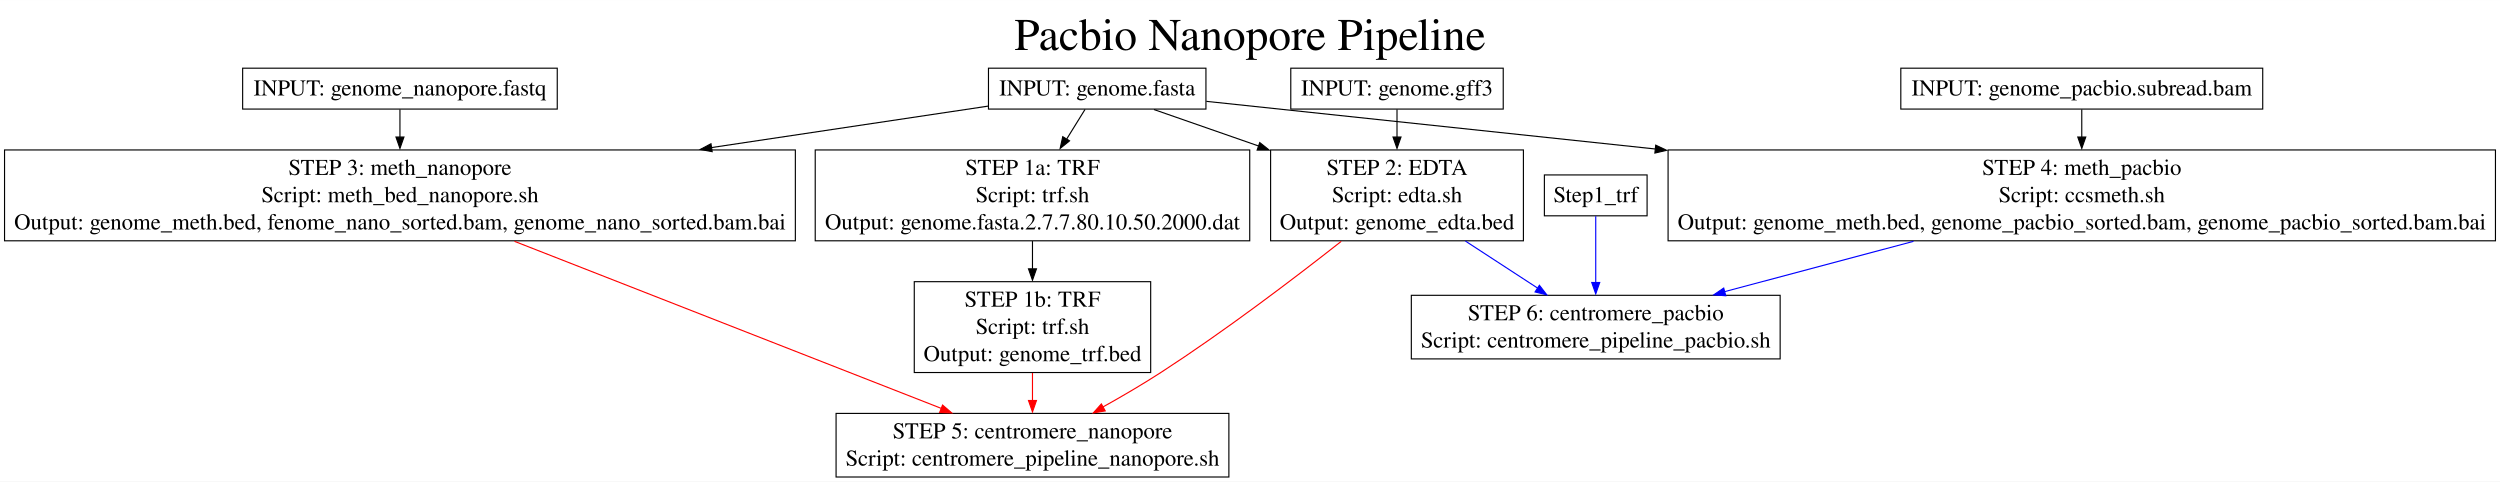
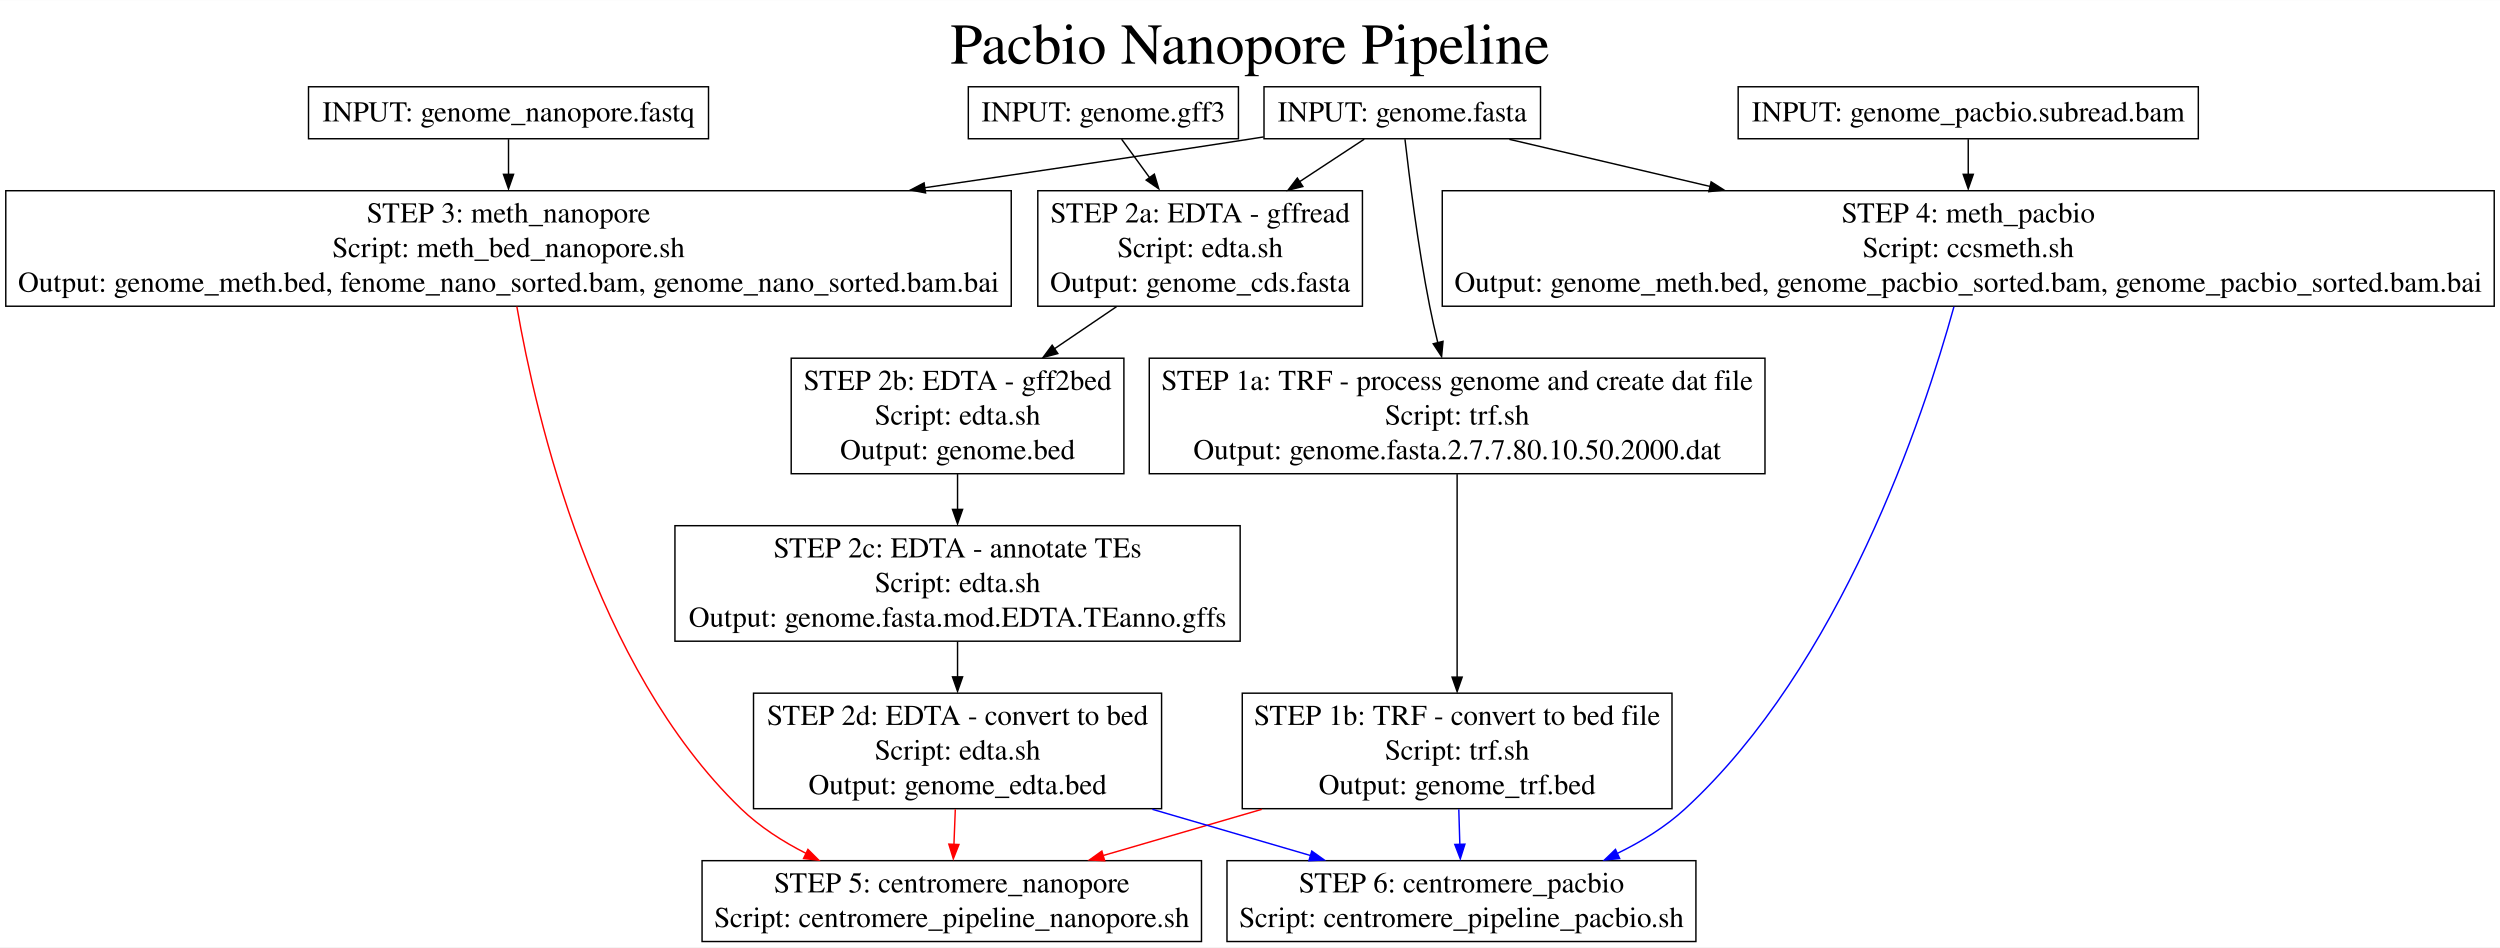
- <svg xmlns="http://www.w3.org/2000/svg" width="2201pt" height="424pt" viewBox="0.00 0.00 2201.48 424.00">
-   <g id="graph0" class="graph" transform="scale(1 1) rotate(0) translate(4 420)">
-     <polygon fill="white" stroke="none" points="-4,4 -4,-420 2197.48,-420 2197.48,4 -4,4" />
-     <text text-anchor="middle" x="1096.74" y="-376" font-family="Times,serif" font-size="40.00">Pacbio Nanopore Pipeline</text>
+ <svg xmlns="http://www.w3.org/2000/svg" width="1731pt" height="656pt" viewBox="0.00 0.00 1731.48 656.00">
+   <g id="graph0" class="graph" transform="scale(1 1) rotate(0) translate(4 652)">
+     <polygon fill="white" stroke="none" points="-4,4 -4,-652 1727.48,-652 1727.48,4 -4,4" />
+     <text text-anchor="middle" x="861.74" y="-608" font-family="Times,serif" font-size="40.00">Pacbio Nanopore Pipeline</text>
    <g id="node1" class="node">
-       <polygon fill="none" stroke="black" points="1057.94,-360 866.44,-360 866.44,-324 1057.94,-324 1057.94,-360" />
-       <text text-anchor="middle" x="962.19" y="-336" font-family="Times,serif" font-size="20.00">INPUT: genome.fasta</text>
+       <polygon fill="none" stroke="black" points="1062.94,-592 871.44,-592 871.44,-556 1062.94,-556 1062.94,-592" />
+       <text text-anchor="middle" x="967.19" y="-568" font-family="Times,serif" font-size="20.00">INPUT: genome.fasta</text>
    </g>
    <g id="node5" class="node">
-       <polygon fill="none" stroke="black" points="1096.5,-288 713.88,-288 713.88,-208 1096.5,-208 1096.5,-288" />
-       <text text-anchor="middle" x="905.19" y="-266" font-family="Times,serif" font-size="20.00">STEP 1a: TRF</text>
-       <text text-anchor="middle" x="905.19" y="-242" font-family="Times,serif" font-size="20.00">		Script: trf.sh</text>
-       <text text-anchor="middle" x="905.19" y="-218" font-family="Times,serif" font-size="20.00">		Output: genome.fasta.2.7.7.80.10.50.2000.dat</text>
+       <polygon fill="none" stroke="black" points="1218.41,-404 791.98,-404 791.98,-324 1218.41,-324 1218.41,-404" />
+       <text text-anchor="middle" x="1005.19" y="-382" font-family="Times,serif" font-size="20.00">STEP 1a: TRF - process genome and create dat file</text>
+       <text text-anchor="middle" x="1005.19" y="-358" font-family="Times,serif" font-size="20.00">		Script: trf.sh</text>
+       <text text-anchor="middle" x="1005.19" y="-334" font-family="Times,serif" font-size="20.00">		Output: genome.fasta.2.7.7.80.10.50.2000.dat</text>
    </g>
    <g id="edge1" class="edge">
-       <path fill="none" stroke="black" d="M951.47,-323.7C946.83,-316.2 941.13,-307.01 935.35,-297.68" />
-       <polygon fill="black" stroke="black" points="937.81,-296.01 929.57,-289.35 931.86,-299.69 937.81,-296.01" />
+       <path fill="none" stroke="black" d="M969.07,-555.68C971.97,-530.21 978.06,-481.19 986.19,-440 987.82,-431.75 989.79,-423.06 991.83,-414.62" />
+       <polygon fill="black" stroke="black" points="995.42,-415.68 994.44,-405.14 988.63,-413.99 995.42,-415.68" />
    </g>
    <g id="node7" class="node">
-       <polygon fill="none" stroke="black" points="1337.5,-288 1114.88,-288 1114.88,-208 1337.5,-208 1337.5,-288" />
-       <text text-anchor="middle" x="1226.19" y="-266" font-family="Times,serif" font-size="20.00">STEP 2: EDTA</text>
-       <text text-anchor="middle" x="1226.19" y="-242" font-family="Times,serif" font-size="20.00">		Script: edta.sh</text>
-       <text text-anchor="middle" x="1226.19" y="-218" font-family="Times,serif" font-size="20.00">		Output: genome_edta.bed</text>
+       <polygon fill="none" stroke="black" points="939.61,-520 714.77,-520 714.77,-440 939.61,-440 939.61,-520" />
+       <text text-anchor="middle" x="827.19" y="-498" font-family="Times,serif" font-size="20.00">STEP 2a: EDTA - gffread</text>
+       <text text-anchor="middle" x="827.19" y="-474" font-family="Times,serif" font-size="20.00">		Script: edta.sh</text>
+       <text text-anchor="middle" x="827.19" y="-450" font-family="Times,serif" font-size="20.00">		Output: genome_cds.fasta</text>
    </g>
    <g id="edge3" class="edge">
-       <path fill="none" stroke="black" d="M1012.16,-323.59C1038.44,-314.43 1071.91,-302.77 1104.53,-291.4" />
-       <polygon fill="black" stroke="black" points="1105.33,-294.48 1113.62,-287.88 1103.02,-287.87 1105.33,-294.48" />
+       <path fill="none" stroke="black" d="M940.86,-555.7C928.03,-547.26 911.93,-536.69 895.93,-526.17" />
+       <polygon fill="black" stroke="black" points="898.35,-522.92 888.07,-520.35 894.51,-528.77 898.35,-522.92" />
+     </g>
+     <g id="node11" class="node">
+       <polygon fill="none" stroke="black" points="696.38,-520 0,-520 0,-440 696.38,-440 696.38,-520" />
+       <text text-anchor="middle" x="348.19" y="-498" font-family="Times,serif" font-size="20.00">STEP 3: meth_nanopore</text>
+       <text text-anchor="middle" x="348.19" y="-474" font-family="Times,serif" font-size="20.00">		Script: meth_bed_nanopore.sh</text>
+       <text text-anchor="middle" x="348.19" y="-450" font-family="Times,serif" font-size="20.00">		Output: genome_meth.bed, fenome_nano_sorted.bam, genome_nano_sorted.bam.bai</text>
+     </g>
+     <g id="edge7" class="edge">
+       <path fill="none" stroke="black" d="M871.15,-557.24C868.47,-556.82 865.81,-556.41 863.19,-556 789.79,-544.66 710.42,-532.86 636.49,-522.08" />
+       <polygon fill="black" stroke="black" points="637.02,-518.48 626.62,-520.5 636.01,-525.4 637.02,-518.48" />
+     </g>
+     <g id="node12" class="node">
+       <polygon fill="none" stroke="black" points="1723.48,-520 994.9,-520 994.9,-440 1723.48,-440 1723.48,-520" />
+       <text text-anchor="middle" x="1359.19" y="-498" font-family="Times,serif" font-size="20.00">STEP 4: meth_pacbio</text>
+       <text text-anchor="middle" x="1359.19" y="-474" font-family="Times,serif" font-size="20.00">		Script: ccsmeth.sh</text>
+       <text text-anchor="middle" x="1359.19" y="-450" font-family="Times,serif" font-size="20.00">		Output: genome_meth.bed, genome_pacbio_sorted.bam, genome_pacbio_sorted.bam.bai</text>
+     </g>
+     <g id="edge8" class="edge">
+       <path fill="none" stroke="black" d="M1041.38,-555.59C1080.96,-546.3 1131.52,-534.43 1180.61,-522.91" />
+       <polygon fill="black" stroke="black" points="1181.12,-526.15 1190.06,-520.46 1179.52,-519.34 1181.12,-526.15" />
+     </g>
+     <g id="node2" class="node">
+       <polygon fill="none" stroke="black" points="853.73,-592 666.65,-592 666.65,-556 853.73,-556 853.73,-592" />
+       <text text-anchor="middle" x="760.19" y="-568" font-family="Times,serif" font-size="20.00">INPUT: genome.gff3</text>
+     </g>
+     <g id="edge9" class="edge">
+       <path fill="none" stroke="black" d="M772.79,-555.7C778.36,-548.04 785.22,-538.63 792.17,-529.09" />
+       <polygon fill="black" stroke="black" points="795.48,-531.49 798.53,-521.35 789.82,-527.37 795.48,-531.49" />
+     </g>
+     <g id="node3" class="node">
+       <polygon fill="none" stroke="black" points="486.71,-592 209.67,-592 209.67,-556 486.71,-556 486.71,-592" />
+       <text text-anchor="middle" x="348.19" y="-568" font-family="Times,serif" font-size="20.00">INPUT: genome_nanopore.fastq</text>
+     </g>
+     <g id="edge10" class="edge">
+       <path fill="none" stroke="black" d="M348.19,-555.7C348.19,-548.59 348.19,-539.96 348.19,-531.13" />
+       <polygon fill="black" stroke="black" points="351.69,-531.35 348.19,-521.35 344.69,-531.35 351.69,-531.35" />
+     </g>
+     <g id="node4" class="node">
+       <polygon fill="none" stroke="black" points="1518.54,-592 1199.84,-592 1199.84,-556 1518.54,-556 1518.54,-592" />
+       <text text-anchor="middle" x="1359.19" y="-568" font-family="Times,serif" font-size="20.00">INPUT: genome_pacbio.subread.bam</text>
+     </g>
+     <g id="edge11" class="edge">
+       <path fill="none" stroke="black" d="M1359.19,-555.7C1359.19,-548.59 1359.19,-539.96 1359.19,-531.13" />
+       <polygon fill="black" stroke="black" points="1362.69,-531.35 1359.19,-521.35 1355.69,-531.35 1362.69,-531.35" />
+     </g>
+     <g id="node6" class="node">
+       <polygon fill="none" stroke="black" points="1154.01,-172 856.38,-172 856.38,-92 1154.01,-92 1154.01,-172" />
+       <text text-anchor="middle" x="1005.19" y="-150" font-family="Times,serif" font-size="20.00">STEP 1b: TRF - convert to bed file</text>
+       <text text-anchor="middle" x="1005.19" y="-126" font-family="Times,serif" font-size="20.00">		Script: trf.sh</text>
+       <text text-anchor="middle" x="1005.19" y="-102" font-family="Times,serif" font-size="20.00">		Output: genome_trf.bed</text>
+     </g>
+     <g id="edge2" class="edge">
+       <path fill="none" stroke="black" d="M1005.19,-323.72C1005.19,-284.86 1005.19,-225.22 1005.19,-182.99" />
+       <polygon fill="black" stroke="black" points="1008.69,-183.12 1005.19,-173.12 1001.69,-183.12 1008.69,-183.12" />
+     </g>
+     <g id="node13" class="node">
+       <polygon fill="none" stroke="black" points="828.14,-56 482.24,-56 482.24,0 828.14,0 828.14,-56" />
+       <text text-anchor="middle" x="655.19" y="-34" font-family="Times,serif" font-size="20.00">STEP 5: centromere_nanopore</text>
+       <text text-anchor="middle" x="655.19" y="-10" font-family="Times,serif" font-size="20.00">		Script: centromere_pipeline_nanopore.sh</text>
+     </g>
+     <g id="edge12" class="edge">
+       <path fill="none" stroke="red" d="M869.87,-91.56C833.44,-80.95 794.58,-69.62 760.08,-59.57" />
+       <polygon fill="red" stroke="red" points="761.1,-55.93 750.52,-56.49 759.14,-62.65 761.1,-55.93" />
+     </g>
+     <g id="node14" class="node">
+       <polygon fill="none" stroke="black" points="1170.58,-56 845.8,-56 845.8,0 1170.58,0 1170.58,-56" />
+       <text text-anchor="middle" x="1008.19" y="-34" font-family="Times,serif" font-size="20.00">STEP 6: centromere_pacbio</text>
+       <text text-anchor="middle" x="1008.19" y="-10" font-family="Times,serif" font-size="20.00">		Script: centromere_pipeline_pacbio.sh</text>
+     </g>
+     <g id="edge15" class="edge">
+       <path fill="none" stroke="blue" d="M1006.35,-91.56C1006.59,-83.56 1006.83,-75.16 1007.07,-67.2" />
+       <polygon fill="blue" stroke="blue" points="1010.59,-67.43 1007.39,-57.34 1003.59,-67.23 1010.59,-67.43" />
    </g>
    <g id="node8" class="node">
-       <polygon fill="none" stroke="black" points="696.38,-288 0,-288 0,-208 696.38,-208 696.38,-288" />
-       <text text-anchor="middle" x="348.19" y="-266" font-family="Times,serif" font-size="20.00">STEP 3: meth_nanopore</text>
-       <text text-anchor="middle" x="348.19" y="-242" font-family="Times,serif" font-size="20.00">		Script: meth_bed_nanopore.sh</text>
-       <text text-anchor="middle" x="348.19" y="-218" font-family="Times,serif" font-size="20.00">		Output: genome_meth.bed, fenome_nano_sorted.bam, genome_nano_sorted.bam.bai</text>
+       <polygon fill="none" stroke="black" points="774.4,-404 543.98,-404 543.98,-324 774.4,-324 774.4,-404" />
+       <text text-anchor="middle" x="659.19" y="-382" font-family="Times,serif" font-size="20.00">STEP 2b: EDTA - gff2bed</text>
+       <text text-anchor="middle" x="659.19" y="-358" font-family="Times,serif" font-size="20.00">		Script: edta.sh</text>
+       <text text-anchor="middle" x="659.19" y="-334" font-family="Times,serif" font-size="20.00">		Output: genome.bed</text>
    </g>
    <g id="edge4" class="edge">
-       <path fill="none" stroke="black" d="M866.25,-326.62C800.46,-316.77 709.6,-303.15 622.32,-290.08" />
-       <polygon fill="black" stroke="black" points="623.11,-286.5 612.7,-288.48 622.07,-293.43 623.11,-286.5" />
+       <path fill="none" stroke="black" d="M769.37,-439.77C755.46,-430.33 740.48,-420.16 726.19,-410.47" />
+       <polygon fill="black" stroke="black" points="728.64,-407.22 718.4,-404.5 724.71,-413.01 728.64,-407.22" />
    </g>
    <g id="node9" class="node">
-       <polygon fill="none" stroke="black" points="2193.48,-288 1464.9,-288 1464.9,-208 2193.48,-208 2193.48,-288" />
-       <text text-anchor="middle" x="1829.19" y="-266" font-family="Times,serif" font-size="20.00">STEP 4: meth_pacbio</text>
-       <text text-anchor="middle" x="1829.19" y="-242" font-family="Times,serif" font-size="20.00">		Script: ccsmeth.sh</text>
-       <text text-anchor="middle" x="1829.19" y="-218" font-family="Times,serif" font-size="20.00">		Output: genome_meth.bed, genome_pacbio_sorted.bam, genome_pacbio_sorted.bam.bai</text>
+       <polygon fill="none" stroke="black" points="854.92,-288 463.46,-288 463.46,-208 854.92,-208 854.92,-288" />
+       <text text-anchor="middle" x="659.19" y="-266" font-family="Times,serif" font-size="20.00">STEP 2c: EDTA - annotate TEs</text>
+       <text text-anchor="middle" x="659.19" y="-242" font-family="Times,serif" font-size="20.00">		Script: edta.sh</text>
+       <text text-anchor="middle" x="659.19" y="-218" font-family="Times,serif" font-size="20.00">		Output: genome.fasta.mod.EDTA.TEanno.gffs</text>
    </g>
    <g id="edge5" class="edge">
-       <path fill="none" stroke="black" d="M1058.29,-330.8C1154.42,-320.6 1308.49,-304.25 1453.71,-288.84" />
-       <polygon fill="black" stroke="black" points="1454.02,-292.22 1463.59,-287.69 1453.28,-285.26 1454.02,-292.22" />
+       <path fill="none" stroke="black" d="M659.19,-323.77C659.19,-315.89 659.19,-307.5 659.19,-299.3" />
+       <polygon fill="black" stroke="black" points="662.69,-299.3 659.19,-289.3 655.69,-299.3 662.69,-299.3" />
    </g>
-     <g id="node2" class="node">
-       <polygon fill="none" stroke="black" points="1319.73,-360 1132.65,-360 1132.65,-324 1319.73,-324 1319.73,-360" />
-       <text text-anchor="middle" x="1226.19" y="-336" font-family="Times,serif" font-size="20.00">INPUT: genome.gff3</text>
+     <g id="node10" class="node">
+       <polygon fill="none" stroke="black" points="800.5,-172 517.88,-172 517.88,-92 800.5,-92 800.5,-172" />
+       <text text-anchor="middle" x="659.19" y="-150" font-family="Times,serif" font-size="20.00">STEP 2d: EDTA - convert to bed</text>
+       <text text-anchor="middle" x="659.19" y="-126" font-family="Times,serif" font-size="20.00">		Script: edta.sh</text>
+       <text text-anchor="middle" x="659.19" y="-102" font-family="Times,serif" font-size="20.00">		Output: genome_edta.bed</text>
    </g>
    <g id="edge6" class="edge">
-       <path fill="none" stroke="black" d="M1226.19,-323.7C1226.19,-316.59 1226.19,-307.96 1226.19,-299.13" />
-       <polygon fill="black" stroke="black" points="1229.69,-299.35 1226.19,-289.35 1222.69,-299.35 1229.69,-299.35" />
-     </g>
-     <g id="node3" class="node">
-       <polygon fill="none" stroke="black" points="486.71,-360 209.67,-360 209.67,-324 486.71,-324 486.71,-360" />
-       <text text-anchor="middle" x="348.19" y="-336" font-family="Times,serif" font-size="20.00">INPUT: genome_nanopore.fastq</text>
-     </g>
-     <g id="edge7" class="edge">
-       <path fill="none" stroke="black" d="M348.19,-323.7C348.19,-316.59 348.19,-307.96 348.19,-299.13" />
-       <polygon fill="black" stroke="black" points="351.69,-299.35 348.19,-289.35 344.69,-299.35 351.69,-299.35" />
-     </g>
-     <g id="node4" class="node">
-       <polygon fill="none" stroke="black" points="1988.54,-360 1669.84,-360 1669.84,-324 1988.54,-324 1988.54,-360" />
-       <text text-anchor="middle" x="1829.19" y="-336" font-family="Times,serif" font-size="20.00">INPUT: genome_pacbio.subread.bam</text>
-     </g>
-     <g id="edge8" class="edge">
-       <path fill="none" stroke="black" d="M1829.19,-323.7C1829.19,-316.59 1829.19,-307.96 1829.19,-299.13" />
-       <polygon fill="black" stroke="black" points="1832.69,-299.35 1829.19,-289.35 1825.69,-299.35 1832.69,-299.35" />
-     </g>
-     <g id="node6" class="node">
-       <polygon fill="none" stroke="black" points="1009.28,-172 801.1,-172 801.1,-92 1009.28,-92 1009.28,-172" />
-       <text text-anchor="middle" x="905.19" y="-150" font-family="Times,serif" font-size="20.00">STEP 1b: TRF</text>
-       <text text-anchor="middle" x="905.19" y="-126" font-family="Times,serif" font-size="20.00">		Script: trf.sh</text>
-       <text text-anchor="middle" x="905.19" y="-102" font-family="Times,serif" font-size="20.00">		Output: genome_trf.bed</text>
-     </g>
-     <g id="edge2" class="edge">
-       <path fill="none" stroke="black" d="M905.19,-207.77C905.19,-199.89 905.19,-191.5 905.19,-183.3" />
-       <polygon fill="black" stroke="black" points="908.69,-183.3 905.19,-173.3 901.69,-183.3 908.69,-183.3" />
-     </g>
-     <g id="node10" class="node">
-       <polygon fill="none" stroke="black" points="1078.14,-56 732.24,-56 732.24,0 1078.14,0 1078.14,-56" />
-       <text text-anchor="middle" x="905.19" y="-34" font-family="Times,serif" font-size="20.00">STEP 5: centromere_nanopore</text>
-       <text text-anchor="middle" x="905.19" y="-10" font-family="Times,serif" font-size="20.00">		Script: centromere_pipeline_nanopore.sh</text>
-     </g>
-     <g id="edge9" class="edge">
-       <path fill="none" stroke="red" d="M905.19,-91.56C905.19,-83.56 905.19,-75.16 905.19,-67.2" />
-       <polygon fill="red" stroke="red" points="908.69,-67.34 905.19,-57.34 901.69,-67.34 908.69,-67.34" />
-     </g>
-     <g id="edge10" class="edge">
-       <path fill="none" stroke="red" d="M1177.08,-207.51C1135.74,-174.99 1074.52,-128.46 1018.19,-92 1001.96,-81.5 983.88,-70.93 967.01,-61.54" />
-       <polygon fill="red" stroke="red" points="969.24,-58.22 958.79,-56.45 965.85,-64.35 969.24,-58.22" />
-     </g>
-     <g id="node11" class="node">
-       <polygon fill="none" stroke="black" points="1563.58,-160 1238.8,-160 1238.8,-104 1563.58,-104 1563.58,-160" />
-       <text text-anchor="middle" x="1401.19" y="-138" font-family="Times,serif" font-size="20.00">STEP 6: centromere_pacbio</text>
-       <text text-anchor="middle" x="1401.19" y="-114" font-family="Times,serif" font-size="20.00">		Script: centromere_pipeline_pacbio.sh</text>
+       <path fill="none" stroke="black" d="M659.19,-207.77C659.19,-199.89 659.19,-191.5 659.19,-183.3" />
+       <polygon fill="black" stroke="black" points="662.69,-183.3 659.19,-173.3 655.69,-183.3 662.69,-183.3" />
    </g>
    <g id="edge13" class="edge">
-       <path fill="none" stroke="blue" d="M1286.42,-207.77C1307.07,-194.31 1329.98,-179.39 1349.86,-166.44" />
-       <polygon fill="blue" stroke="blue" points="1351.59,-168.84 1358.06,-160.44 1347.77,-162.97 1351.59,-168.84" />
+       <path fill="none" stroke="red" d="M657.64,-91.56C657.33,-83.56 657,-75.16 656.69,-67.2" />
+       <polygon fill="red" stroke="red" points="660.15,-67.19 656.26,-57.34 653.16,-67.46 660.15,-67.19" />
    </g>
-     <g id="edge11" class="edge">
-       <path fill="none" stroke="red" d="M449.06,-207.52C556.96,-165.29 725.91,-99.17 825.08,-60.35" />
-       <polygon fill="red" stroke="red" points="826.01,-63.36 834.04,-56.45 823.45,-56.84 826.01,-63.36" />
+     <g id="edge16" class="edge">
+       <path fill="none" stroke="blue" d="M794.12,-91.56C830.45,-80.95 869.2,-69.62 903.6,-59.57" />
+       <polygon fill="blue" stroke="blue" points="904.52,-62.65 913.13,-56.49 902.55,-55.94 904.52,-62.65" />
    </g>
    <g id="edge14" class="edge">
-       <path fill="none" stroke="blue" d="M1681,-207.53C1626.43,-192.99 1565.53,-176.77 1514.52,-163.19" />
-       <polygon fill="blue" stroke="blue" points="1515.69,-159.61 1505.12,-160.42 1513.89,-166.37 1515.69,-159.61" />
+       <path fill="none" stroke="red" d="M353.97,-439.75C367.32,-362.62 407.35,-190.3 509.19,-92 522.14,-79.5 537.97,-69.28 554.36,-60.99" />
+       <polygon fill="red" stroke="red" points="555.57,-63.81 563.06,-56.33 552.53,-57.5 555.57,-63.81" />
    </g>
-     <g id="node12" class="node">
-       <polygon fill="none" stroke="black" points="1446.41,-266 1355.97,-266 1355.97,-230 1446.41,-230 1446.41,-266" />
-       <text text-anchor="middle" x="1401.19" y="-242" font-family="Times,serif" font-size="20.00">Step1_trf</text>
-     </g>
-     <g id="edge12" class="edge">
-       <path fill="none" stroke="blue" d="M1401.19,-229.69C1401.19,-214.2 1401.19,-190.96 1401.19,-171.15" />
-       <polygon fill="blue" stroke="blue" points="1404.69,-171.26 1401.19,-161.26 1397.69,-171.26 1404.69,-171.26" />
+     <g id="edge17" class="edge">
+       <path fill="none" stroke="blue" d="M1349.27,-439.61C1327.97,-362.62 1270.83,-191.08 1163.19,-92 1149.49,-79.38 1132.92,-69.14 1115.79,-60.86" />
+       <polygon fill="blue" stroke="blue" points="1117.78,-57.46 1107.23,-56.46 1114.85,-63.82 1117.78,-57.46" />
    </g>
  </g>
</svg>
